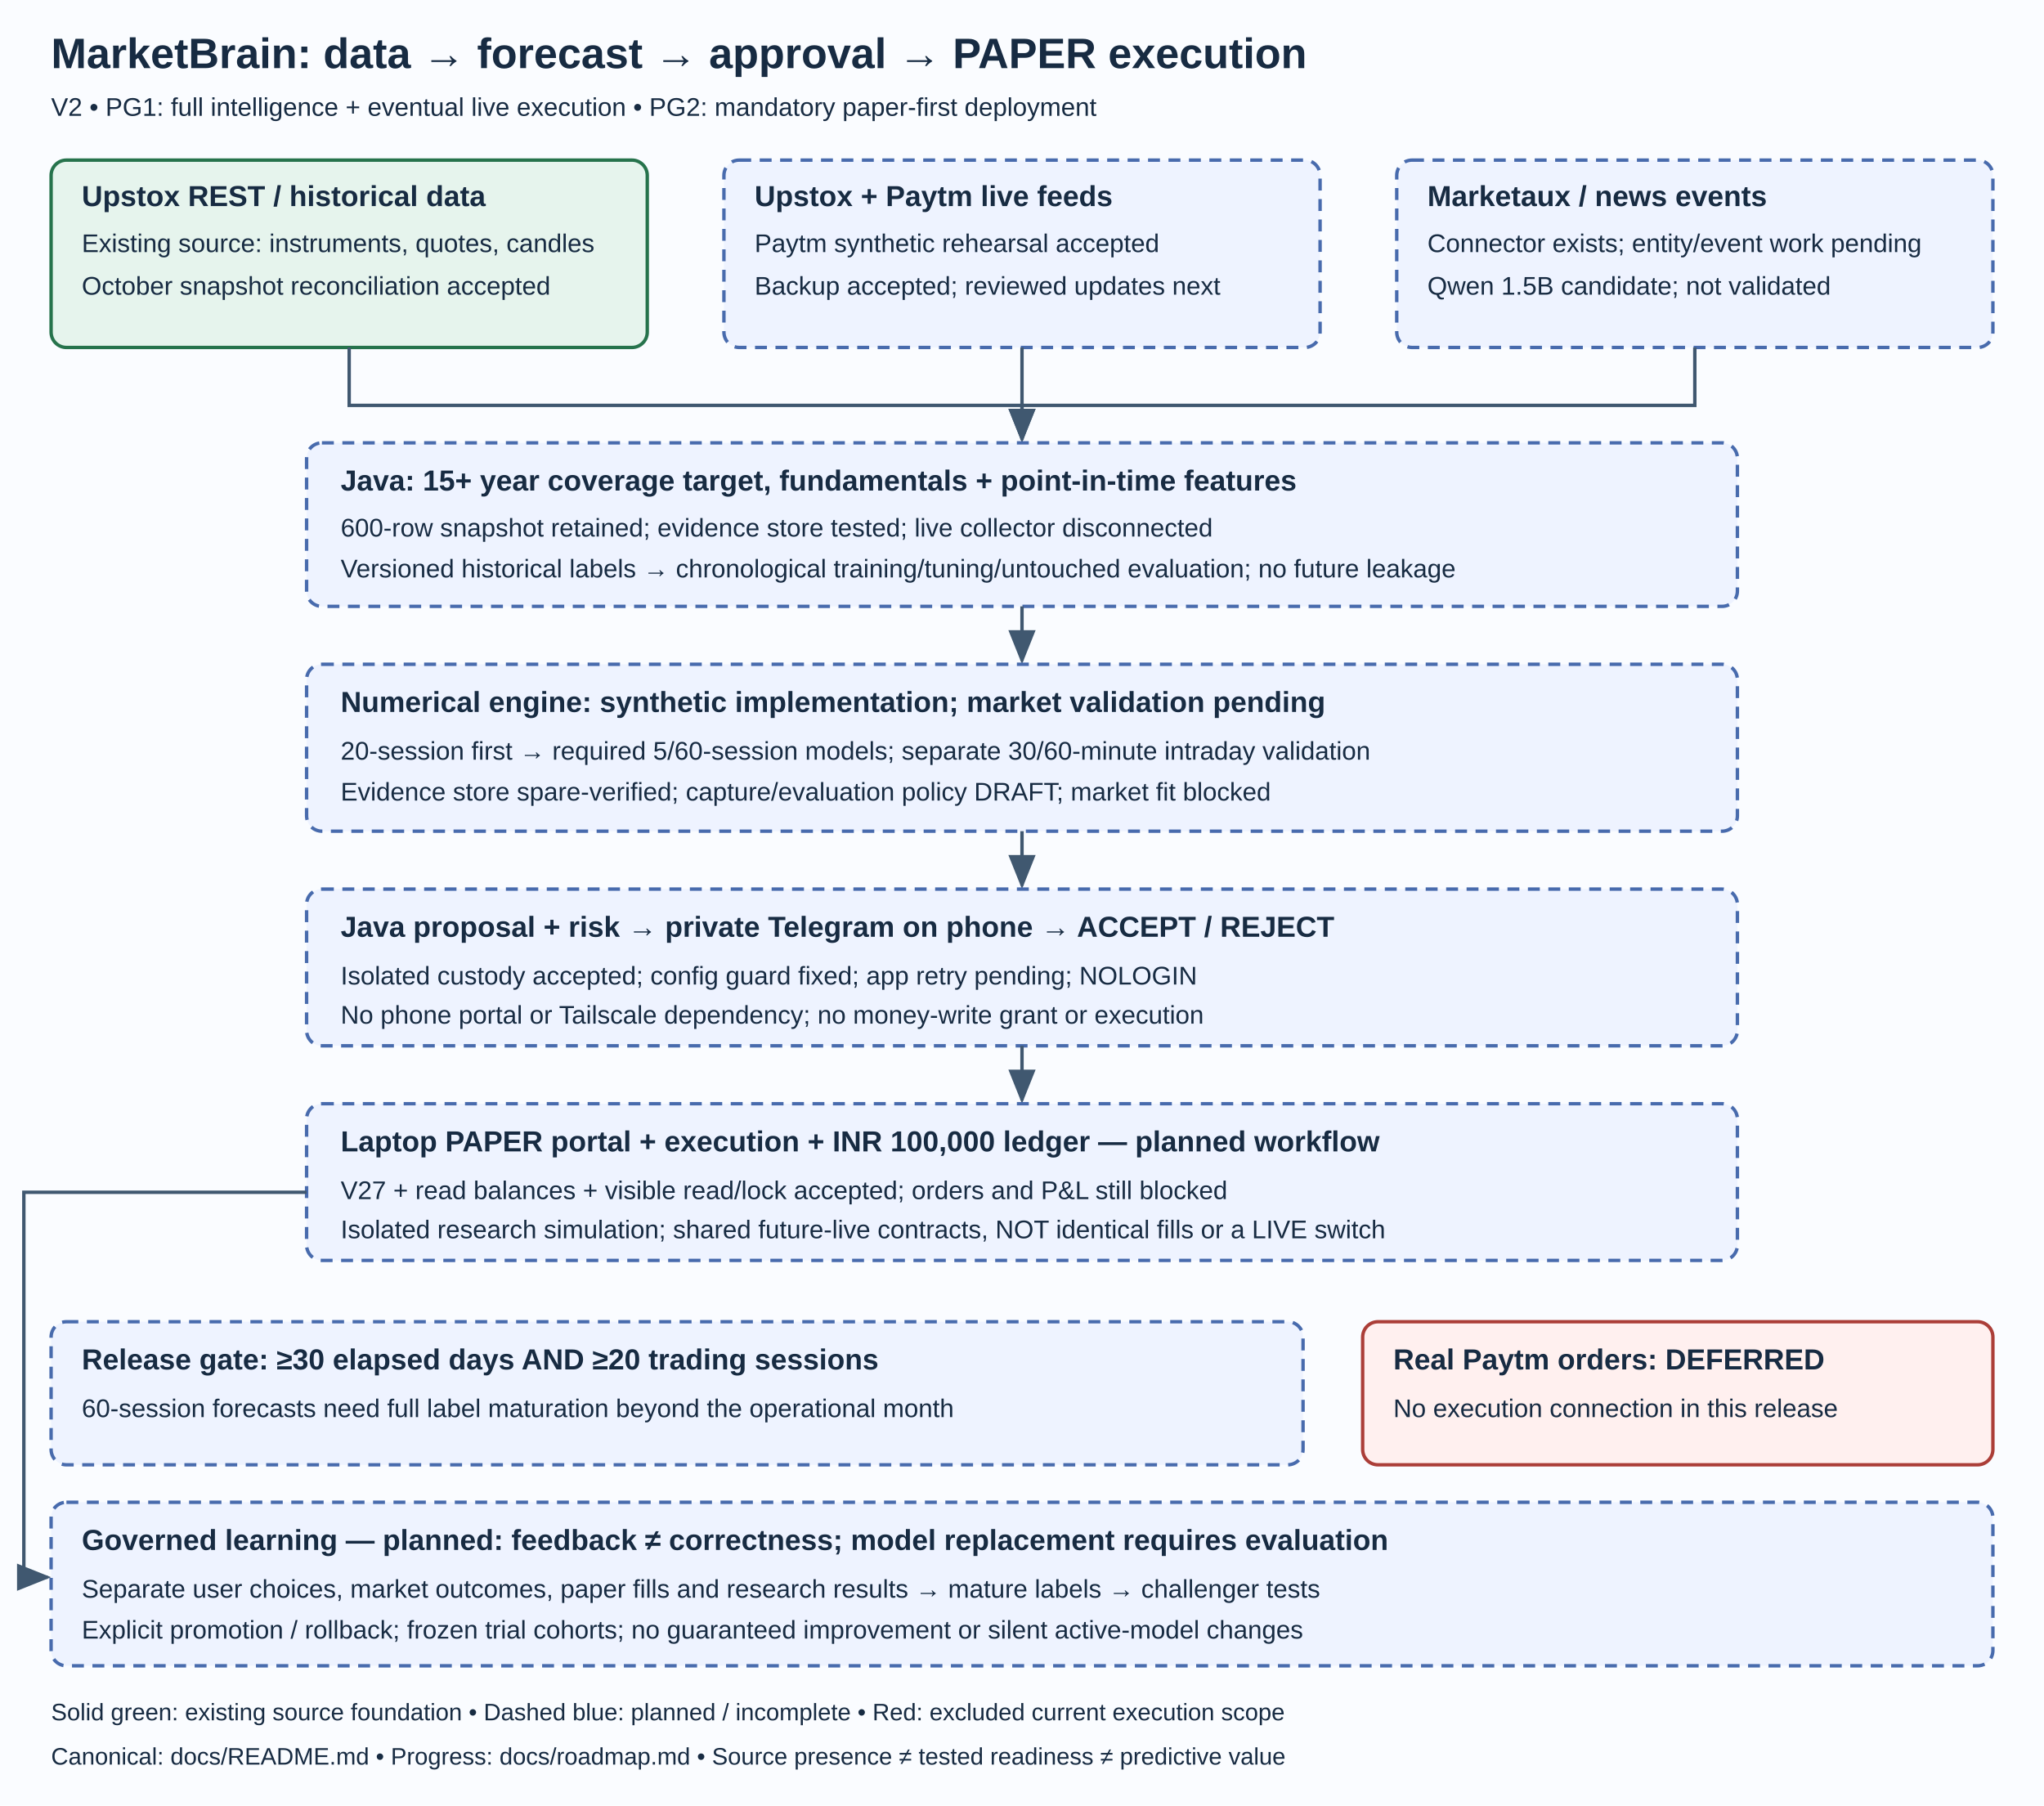
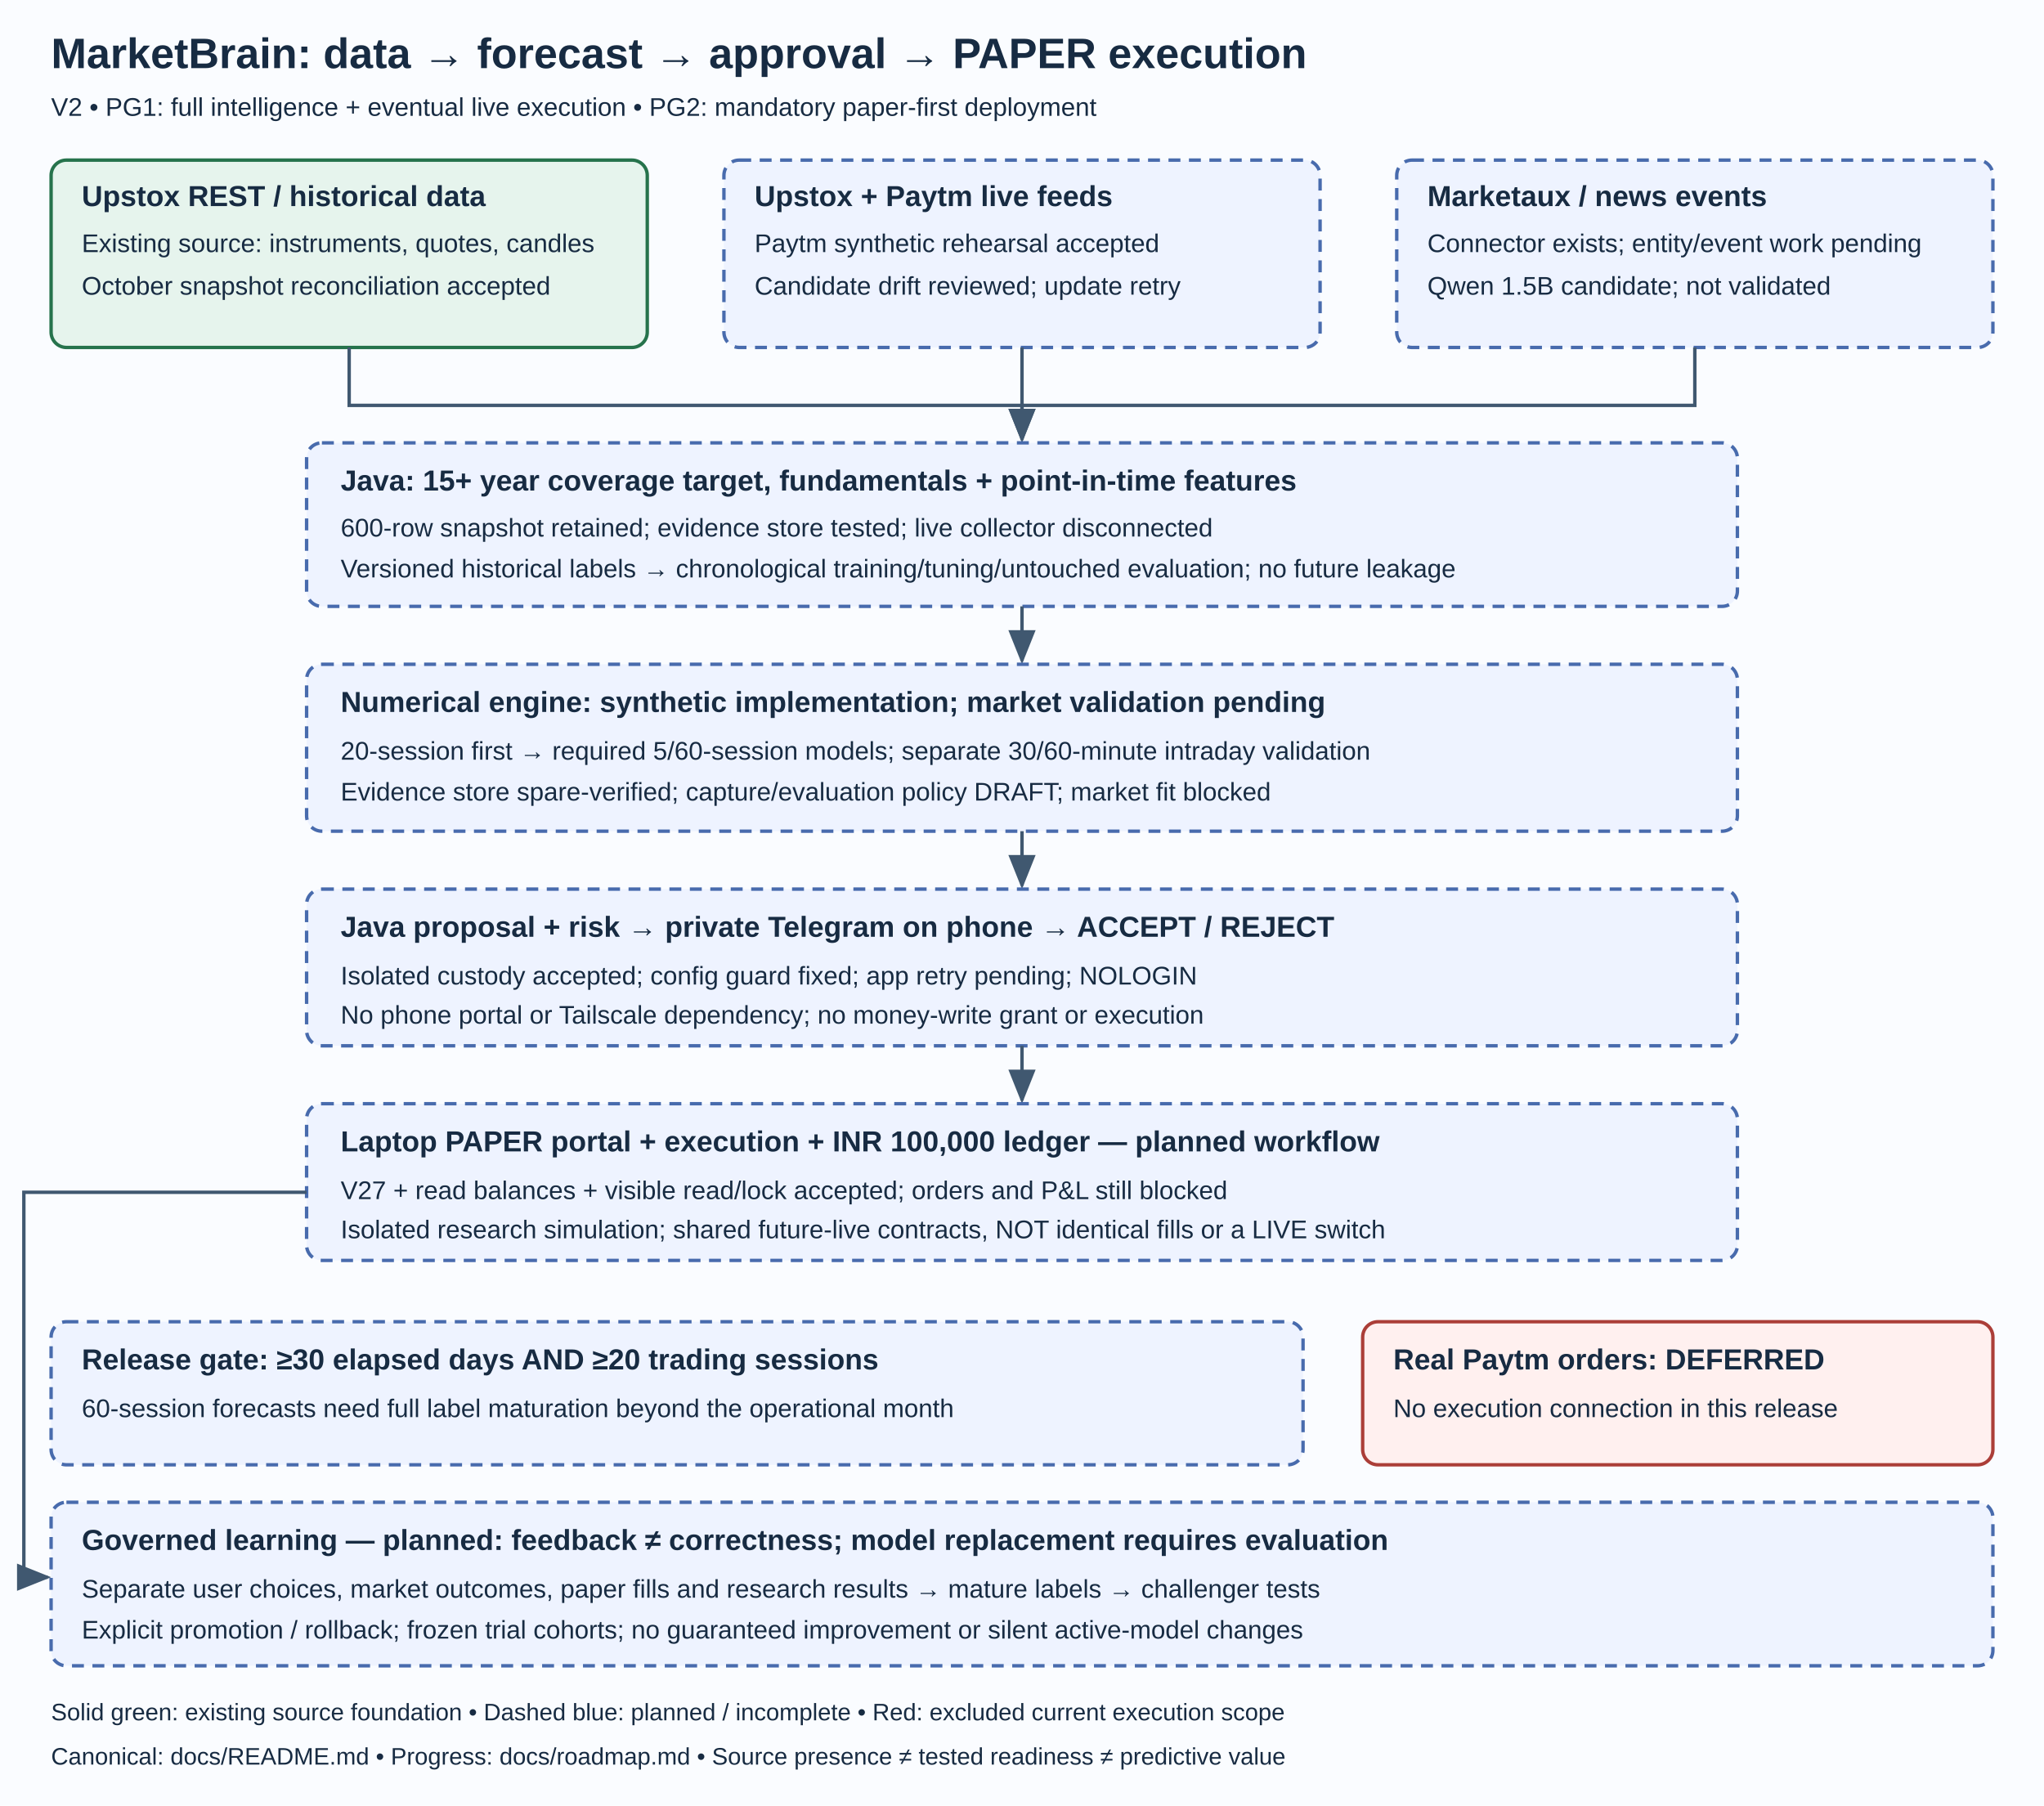
<svg xmlns="http://www.w3.org/2000/svg" width="1200" height="1060" viewBox="0 0 1200 1060" role="img" aria-labelledby="title desc">
  <defs>
    <marker id="arrow" markerWidth="10" markerHeight="8" refX="9" refY="4" orient="auto">
      <path d="M0,0 L10,4 L0,8 Z" fill="#405870" />
    </marker>
    <style>
      text { font-family: Arial, sans-serif; fill: #172b42; }
      .heading { font-size: 25px; font-weight: bold; }
      .label { font-size: 17px; font-weight: bold; }
      .body { font-size: 15px; }
      .small { font-size: 14px; }
      .existing { fill: #e6f4ed; stroke: #26734c; stroke-width: 2; }
      .planned { fill: #eef3ff; stroke: #486bad; stroke-width: 2; stroke-dasharray: 7 5; }
      .blocked { fill: #fff0ef; stroke: #ab3e38; stroke-width: 2; }
      .line { fill: none; stroke: #405870; stroke-width: 2; marker-end: url(#arrow); }
    </style>
  </defs>
  <rect width="1200" height="1060" fill="#fafcff" />
  <text x="30" y="40" class="heading">MarketBrain: data → forecast → approval → PAPER execution</text>
  <text x="30" y="68" class="body">V2 • PG1: full intelligence + eventual live execution • PG2: mandatory paper-first deployment</text>
  <rect x="30" y="94" width="350" height="110" rx="9" class="existing" />
  <text x="48" y="121" class="label">Upstox REST / historical data</text>
  <text x="48" y="148" class="body">Existing source: instruments, quotes, candles</text>
  <text x="48" y="173" class="body">October snapshot reconciliation accepted</text>
  <rect x="425" y="94" width="350" height="110" rx="9" class="planned" />
  <text x="443" y="121" class="label">Upstox + Paytm live feeds</text>
  <text x="443" y="148" class="body">Paytm synthetic rehearsal accepted</text>
-   <text x="443" y="173" class="body">Backup accepted; reviewed updates next</text>
+   <text x="443" y="173" class="body">Candidate drift reviewed; update retry</text>
  <rect x="820" y="94" width="350" height="110" rx="9" class="planned" />
  <text x="838" y="121" class="label">Marketaux / news events</text>
  <text x="838" y="148" class="body">Connector exists; entity/event work pending</text>
  <text x="838" y="173" class="body">Qwen 1.5B candidate; not validated</text>
  <path d="M205 204 V238 H600 V258" class="line" />
  <path d="M600 204 V258" class="line" />
  <path d="M995 204 V238 H600" fill="none" stroke="#405870" stroke-width="2" />
  <rect x="180" y="260" width="840" height="96" rx="9" class="planned" />
  <text x="200" y="288" class="label">Java: 15+ year coverage target, fundamentals + point-in-time features</text>
  <text x="200" y="315" class="body">600-row snapshot retained; evidence store tested; live collector disconnected</text>
  <text x="200" y="339" class="body">Versioned historical labels → chronological training/tuning/untouched evaluation; no future leakage</text>
  <path d="M600 356 V388" class="line" />
  <rect x="180" y="390" width="840" height="98" rx="9" class="planned" />
  <text x="200" y="418" class="label">Numerical engine: synthetic implementation; market validation pending</text>
  <text x="200" y="446" class="body">20-session first → required 5/60-session models; separate 30/60-minute intraday validation</text>
  <text x="200" y="470" class="body">Evidence store spare-verified; capture/evaluation policy DRAFT; market fit blocked</text>
  <path d="M600 488 V520" class="line" />
  <rect x="180" y="522" width="840" height="92" rx="9" class="planned" />
  <text x="200" y="550" class="label">Java proposal + risk → private Telegram on phone → ACCEPT / REJECT</text>
  <text x="200" y="578" class="body">Isolated custody accepted; config guard fixed; app retry pending; NOLOGIN</text>
  <text x="200" y="601" class="body">No phone portal or Tailscale dependency; no money-write grant or execution</text>
  <path d="M600 614 V646" class="line" />
  <rect x="180" y="648" width="840" height="92" rx="9" class="planned" />
  <text x="200" y="676" class="label">Laptop PAPER portal + execution + INR 100,000 ledger — planned workflow</text>
  <text x="200" y="704" class="body">V27 + read balances + visible read/lock accepted; orders and P&amp;L still blocked</text>
  <text x="200" y="727" class="body">Isolated research simulation; shared future-live contracts, NOT identical fills or a LIVE switch</text>
  <rect x="30" y="776" width="735" height="84" rx="9" class="planned" />
  <text x="48" y="804" class="label">Release gate: ≥30 elapsed days AND ≥20 trading sessions</text>
  <text x="48" y="832" class="body">60-session forecasts need full label maturation beyond the operational month</text>
  <rect x="800" y="776" width="370" height="84" rx="9" class="blocked" />
  <text x="818" y="804" class="label">Real Paytm orders: DEFERRED</text>
  <text x="818" y="832" class="body">No execution connection in this release</text>
  <path d="M180 700 H14 V926 H28" class="line" />
  <rect x="30" y="882" width="1140" height="96" rx="9" class="planned" />
  <text x="48" y="910" class="label">Governed learning — planned: feedback ≠ correctness; model replacement requires evaluation</text>
  <text x="48" y="938" class="body">Separate user choices, market outcomes, paper fills and research results → mature labels → challenger tests</text>
  <text x="48" y="962" class="body">Explicit promotion / rollback; frozen trial cohorts; no guaranteed improvement or silent active-model changes</text>
  <text x="30" y="1010" class="small">Solid green: existing source foundation • Dashed blue: planned / incomplete • Red: excluded current execution scope</text>
  <text x="30" y="1036" class="small">Canonical: docs/README.md • Progress: docs/roadmap.md • Source presence ≠ tested readiness ≠ predictive value</text>
</svg>
